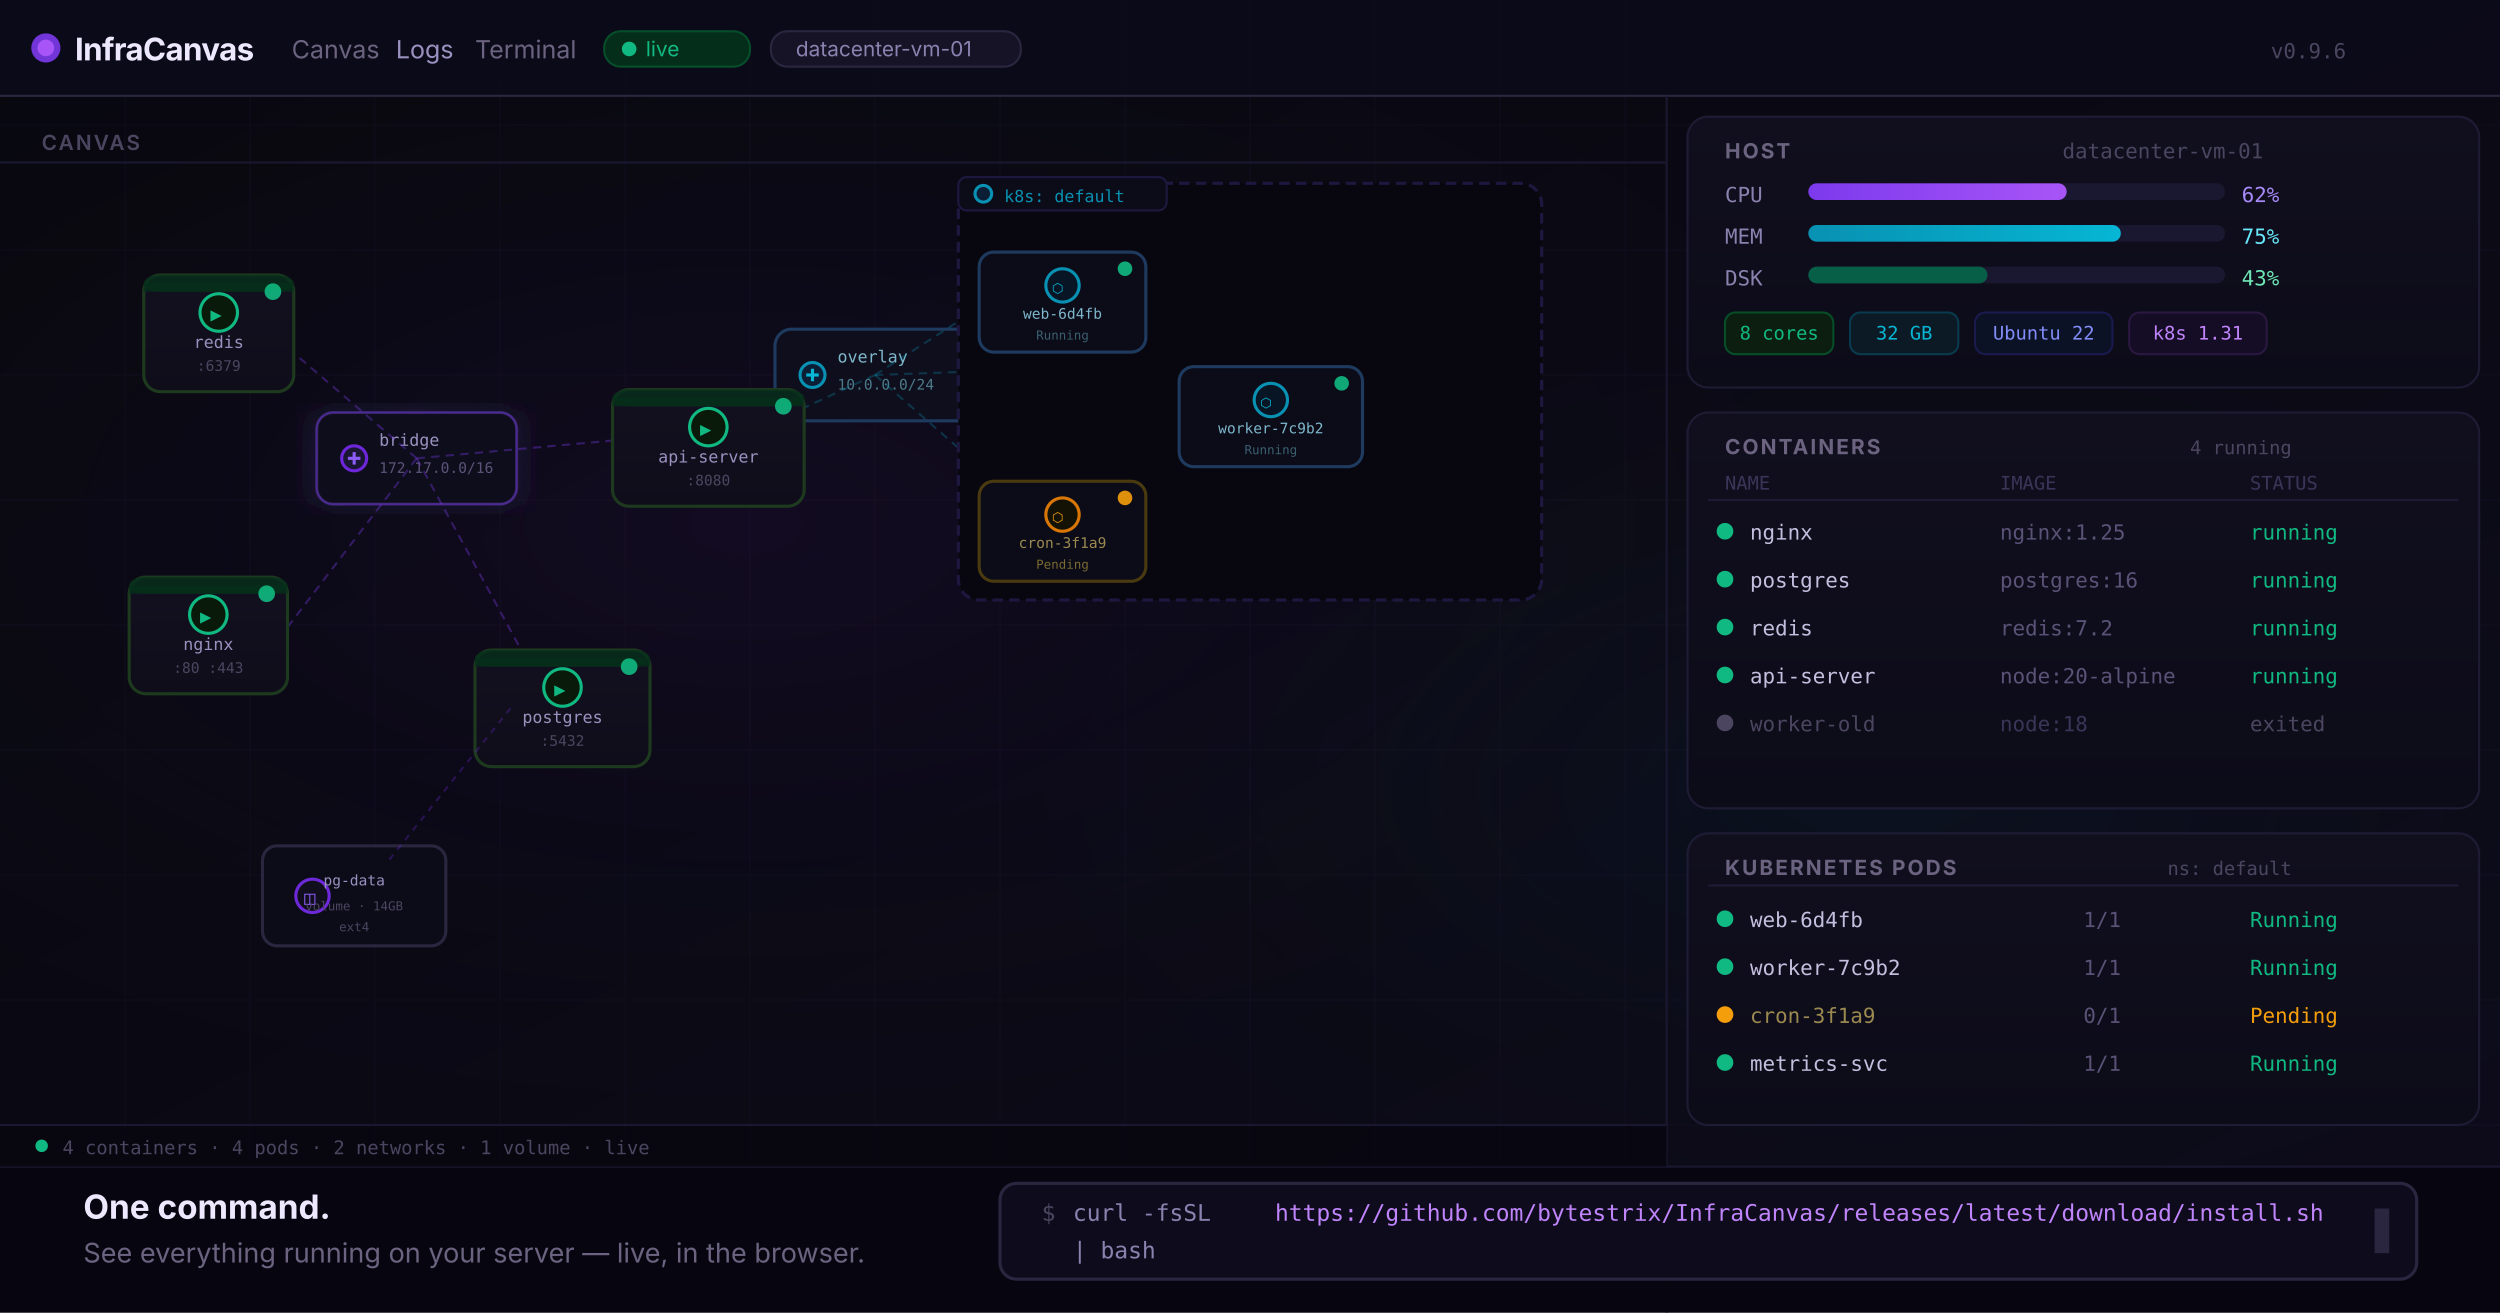
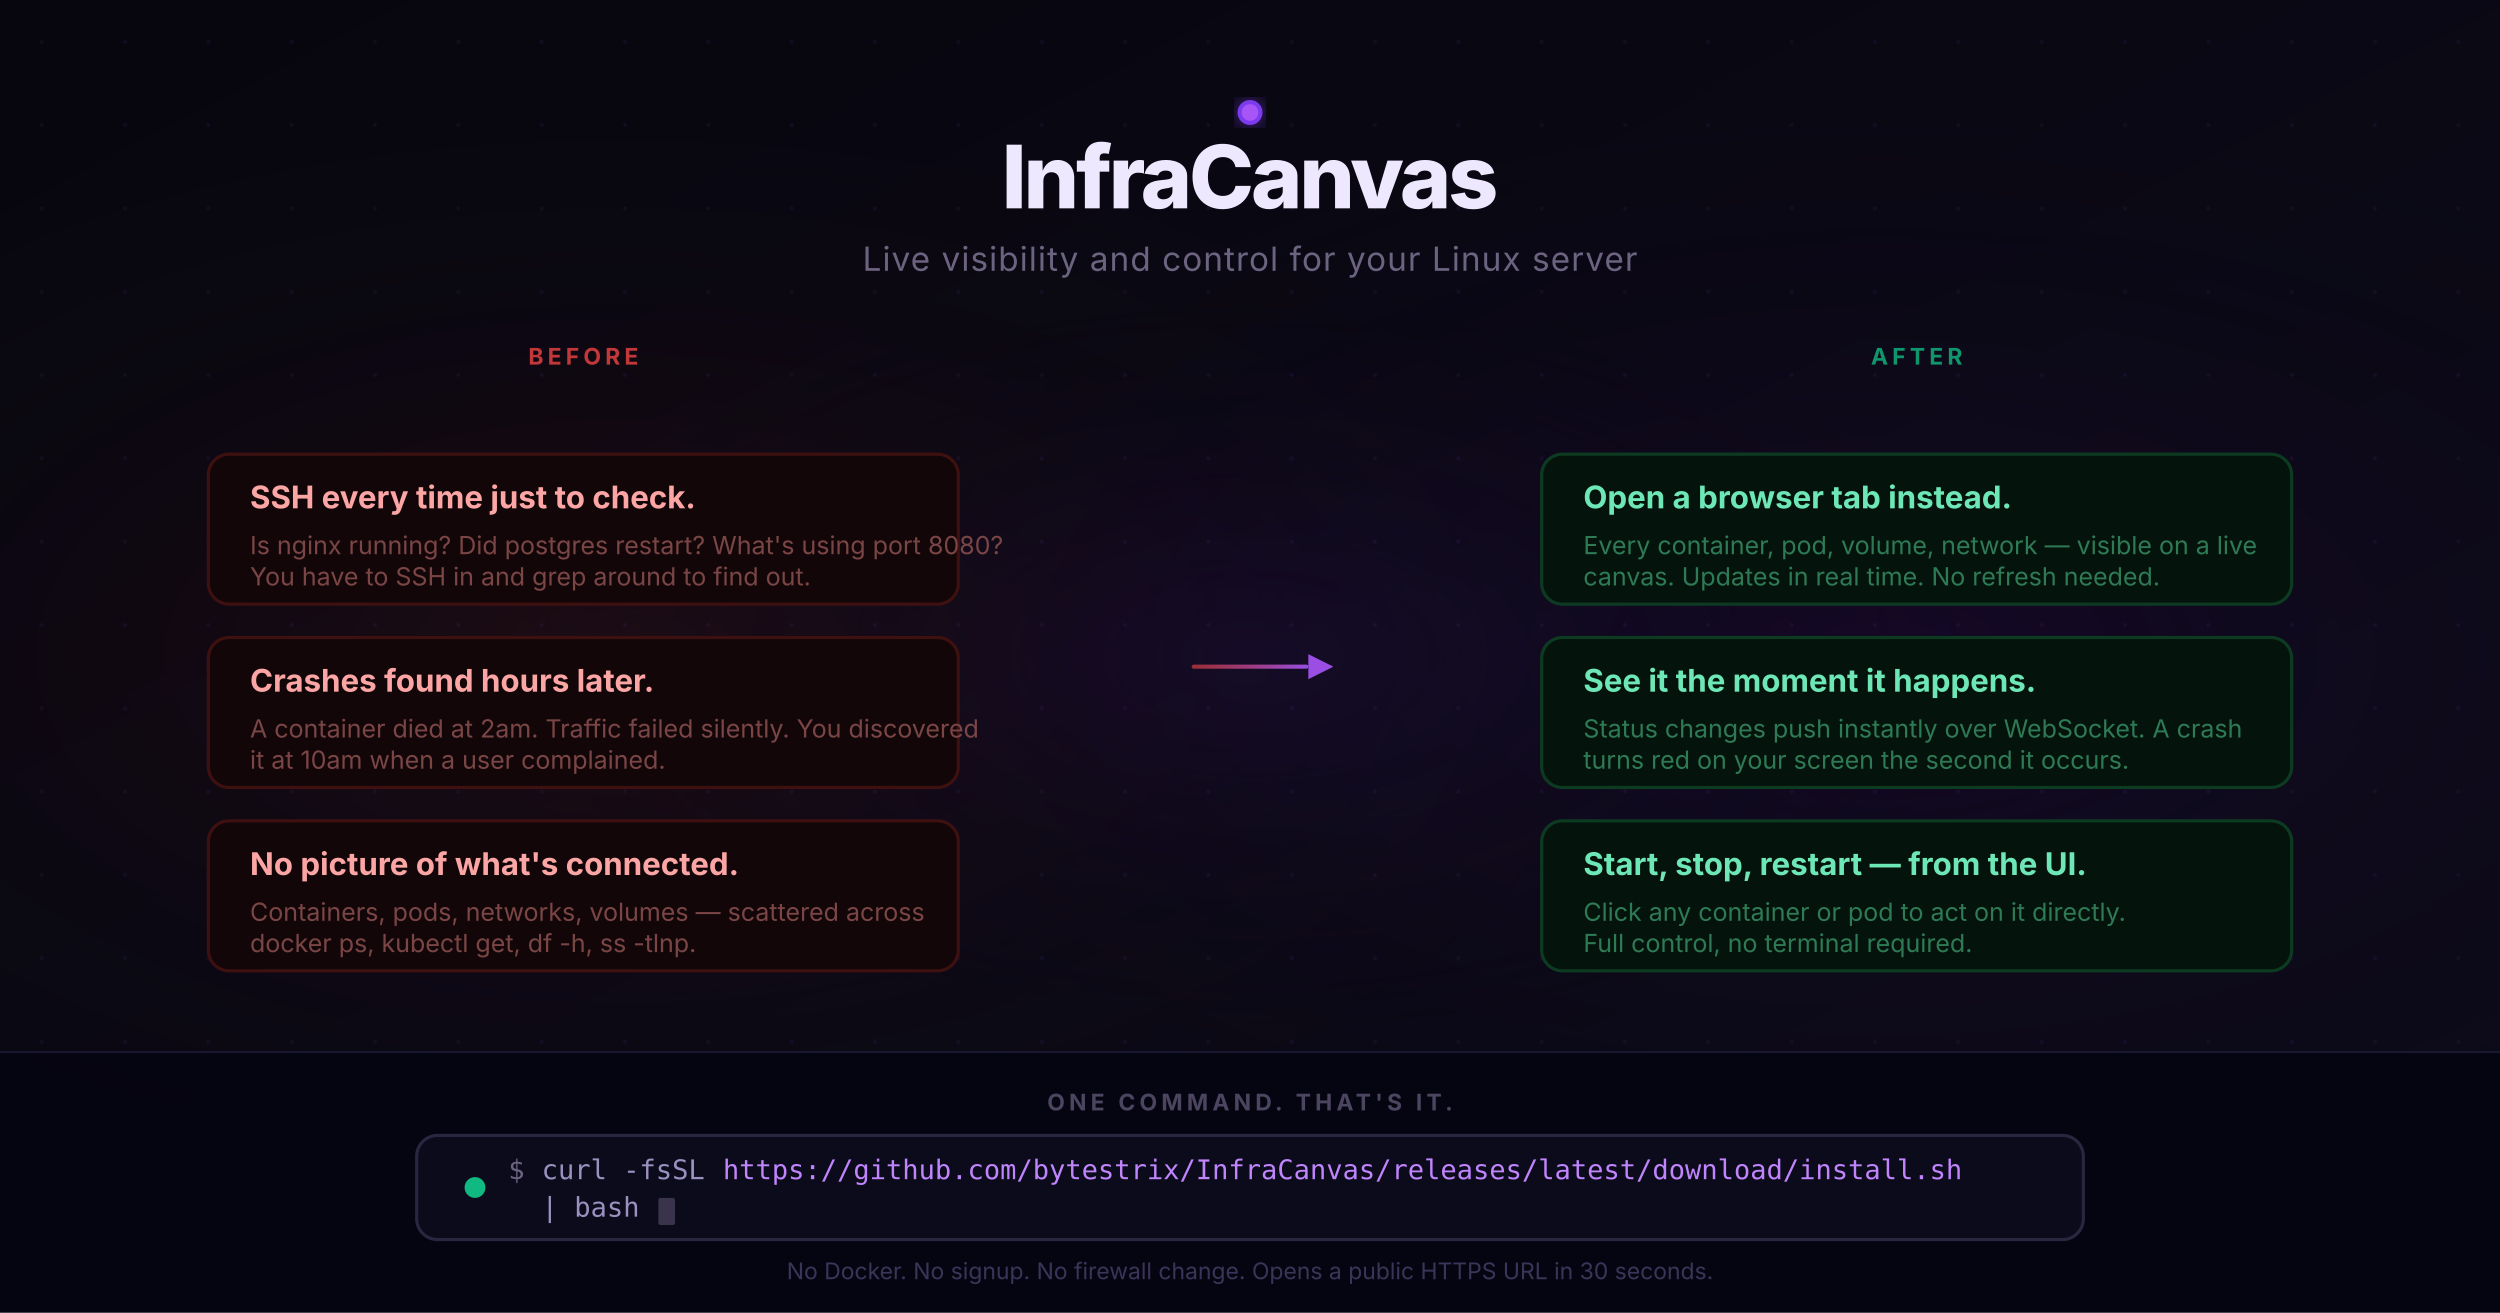
<svg xmlns="http://www.w3.org/2000/svg" width="1200" height="630" viewBox="0 0 1200 630">
  <defs>
    <linearGradient id="bg" x1="0%" y1="0%" x2="100%" y2="100%">
-       <stop offset="0%" style="stop-color:#08080E" />
+       <stop offset="0%" style="stop-color:#07060E" />
      <stop offset="100%" style="stop-color:#0D0B1A" />
    </linearGradient>
-     <linearGradient id="glow-purple" x1="0%" y1="0%" x2="100%" y2="100%">
-       <stop offset="0%" style="stop-color:#7C3AED;stop-opacity:0.3" />
-       <stop offset="100%" style="stop-color:#A855F7;stop-opacity:0.05" />
+     <radialGradient id="glow-left" cx="25%" cy="50%" r="45%">
+       <stop offset="0%" style="stop-color:#7F1D1D;stop-opacity:0.18" />
+       <stop offset="100%" style="stop-color:#07060E;stop-opacity:0" />
+     </radialGradient>
+     <radialGradient id="glow-right" cx="75%" cy="50%" r="45%">
+       <stop offset="0%" style="stop-color:#3B0764;stop-opacity:0.22" />
+       <stop offset="100%" style="stop-color:#07060E;stop-opacity:0" />
+     </radialGradient>
+     <radialGradient id="glow-center" cx="50%" cy="50%" r="30%">
+       <stop offset="0%" style="stop-color:#1E1040;stop-opacity:0.4" />
+       <stop offset="100%" style="stop-color:#07060E;stop-opacity:0" />
+     </radialGradient>
+     <linearGradient id="divider" x1="0%" y1="0%" x2="0%" y2="100%">
+       <stop offset="0%" style="stop-color:#2A2040;stop-opacity:0" />
+       <stop offset="30%" style="stop-color:#4B3A7A;stop-opacity:0.8" />
+       <stop offset="70%" style="stop-color:#4B3A7A;stop-opacity:0.8" />
+       <stop offset="100%" style="stop-color:#2A2040;stop-opacity:0" />
    </linearGradient>
-     <linearGradient id="card-grad" x1="0%" y1="0%" x2="0%" y2="100%">
-       <stop offset="0%" style="stop-color:#13111F" />
-       <stop offset="100%" style="stop-color:#0F0D1A" />
+     <linearGradient id="arrow-grad" x1="0%" y1="0%" x2="100%" y2="0%">
+       <stop offset="0%" style="stop-color:#EF4444;stop-opacity:0.6" />
+       <stop offset="100%" style="stop-color:#A855F7;stop-opacity:0.9" />
    </linearGradient>
-     <linearGradient id="panel-grad" x1="0%" y1="0%" x2="0%" y2="100%">
-       <stop offset="0%" style="stop-color:#110F1E" />
-       <stop offset="100%" style="stop-color:#0C0B18" />
-     </linearGradient>
-     <linearGradient id="green-pulse" x1="0%" y1="0%" x2="100%" y2="0%">
-       <stop offset="0%" style="stop-color:#10B981" />
-       <stop offset="100%" style="stop-color:#34D399" />
-     </linearGradient>
-     <linearGradient id="bar-cpu" x1="0%" y1="0%" x2="100%" y2="0%">
-       <stop offset="0%" style="stop-color:#7C3AED" />
-       <stop offset="100%" style="stop-color:#A855F7" />
-     </linearGradient>
-     <linearGradient id="bar-mem" x1="0%" y1="0%" x2="100%" y2="0%">
-       <stop offset="0%" style="stop-color:#0891B2" />
-       <stop offset="100%" style="stop-color:#06B6D4" />
-     </linearGradient>
-     <filter id="node-glow">
-       <feGaussianBlur stdDeviation="3" result="blur" />
+     <filter id="text-glow">
+       <feGaussianBlur stdDeviation="4" result="blur" />
      <feComposite in="SourceGraphic" in2="blur" operator="over" />
    </filter>
    <filter id="subtle-glow">
-       <feGaussianBlur stdDeviation="8" result="blur" />
+       <feGaussianBlur stdDeviation="6" result="blur" />
      <feComposite in="SourceGraphic" in2="blur" operator="over" />
    </filter>
-     <filter id="edge-glow">
-       <feGaussianBlur stdDeviation="2" result="blur" />
-       <feComposite in="SourceGraphic" in2="blur" operator="over" />
-     </filter>
-     <radialGradient id="ambient1" cx="30%" cy="40%" r="50%">
-       <stop offset="0%" style="stop-color:#4F1D96;stop-opacity:0.12" />
-       <stop offset="100%" style="stop-color:#08080E;stop-opacity:0" />
-     </radialGradient>
-     <radialGradient id="ambient2" cx="75%" cy="60%" r="40%">
-       <stop offset="0%" style="stop-color:#0E7490;stop-opacity:0.08" />
-       <stop offset="100%" style="stop-color:#08080E;stop-opacity:0" />
-     </radialGradient>
-     <clipPath id="canvas-clip">
-       <rect x="0" y="0" width="800" height="630" />
-     </clipPath>
  </defs>
  <rect width="1200" height="630" fill="url(#bg)" />
-   <rect width="1200" height="630" fill="url(#ambient1)" />
-   <rect width="1200" height="630" fill="url(#ambient2)" />
-   <g opacity="0.04" stroke="#8B5CF6" stroke-width="0.5">
-     <line x1="0" y1="60" x2="1200" y2="60" />
-     <line x1="0" y1="120" x2="1200" y2="120" />
-     <line x1="0" y1="180" x2="1200" y2="180" />
-     <line x1="0" y1="240" x2="1200" y2="240" />
-     <line x1="0" y1="300" x2="1200" y2="300" />
-     <line x1="0" y1="360" x2="1200" y2="360" />
-     <line x1="0" y1="420" x2="1200" y2="420" />
-     <line x1="0" y1="480" x2="1200" y2="480" />
-     <line x1="0" y1="540" x2="1200" y2="540" />
-     <line x1="0" y1="600" x2="1200" y2="600" />
-     <line x1="60" y1="0" x2="60" y2="630" />
-     <line x1="120" y1="0" x2="120" y2="630" />
-     <line x1="180" y1="0" x2="180" y2="630" />
-     <line x1="240" y1="0" x2="240" y2="630" />
-     <line x1="300" y1="0" x2="300" y2="630" />
-     <line x1="360" y1="0" x2="360" y2="630" />
-     <line x1="420" y1="0" x2="420" y2="630" />
-     <line x1="480" y1="0" x2="480" y2="630" />
-     <line x1="540" y1="0" x2="540" y2="630" />
-     <line x1="600" y1="0" x2="600" y2="630" />
-     <line x1="660" y1="0" x2="660" y2="630" />
-     <line x1="720" y1="0" x2="720" y2="630" />
-     <line x1="780" y1="0" x2="780" y2="630" />
+   <rect width="1200" height="630" fill="url(#glow-left)" />
+   <rect width="1200" height="630" fill="url(#glow-right)" />
+   <rect width="1200" height="630" fill="url(#glow-center)" />
+   <g opacity="0.07">
+     <pattern id="dots" x="0" y="0" width="40" height="40" patternUnits="userSpaceOnUse">
+       <circle cx="20" cy="20" r="1" fill="#8B5CF6" />
+     </pattern>
+     <rect width="1200" height="630" fill="url(#dots)" />
  </g>
-   <rect x="0" y="0" width="1200" height="46" fill="#0C0B18" opacity="0.95" />
-   <line x1="0" y1="46" x2="1200" y2="46" stroke="#2A2640" stroke-width="1" />
-   <circle cx="22" cy="23" r="7" fill="#7C3AED" opacity="0.9" />
-   <circle cx="22" cy="23" r="4" fill="#A855F7" />
-   <text x="36" y="29" font-family="system-ui,-apple-system,sans-serif" font-size="15" font-weight="700" fill="#EEE8FF" letter-spacing="-0.3">InfraCanvas</text>
-   <text x="140" y="28" font-family="system-ui,-apple-system,sans-serif" font-size="12" fill="#6B6380">Canvas</text>
-   <text x="190" y="28" font-family="system-ui,-apple-system,sans-serif" font-size="12" fill="#9B91C0">Logs</text>
-   <text x="228" y="28" font-family="system-ui,-apple-system,sans-serif" font-size="12" fill="#6B6380">Terminal</text>
-   <rect x="290" y="15" width="70" height="17" rx="8" fill="#052E1A" stroke="#064E2A" stroke-width="1" />
-   <circle cx="302" cy="23.5" r="3.5" fill="#10B981" />
-   <text x="310" y="27" font-family="system-ui,-apple-system,sans-serif" font-size="10" fill="#10B981">live</text>
-   <rect x="370" y="15" width="120" height="17" rx="8" fill="#161326" stroke="#2A2640" stroke-width="1" />
-   <text x="382" y="27" font-family="system-ui,-apple-system,sans-serif" font-size="10" fill="#8B82B0">datacenter-vm-01</text>
-   <text x="1090" y="28" font-family="ui-monospace,monospace" font-size="10" fill="#4B4560">v0.9.6</text>
-   <text x="20" y="72" font-family="system-ui,-apple-system,sans-serif" font-size="10" font-weight="600" fill="#4B4560" letter-spacing="1" text-transform="uppercase">CANVAS</text>
-   <line x1="0" y1="78" x2="800" y2="78" stroke="#1A1730" stroke-width="1" />
-   <g transform="translate(200, 220)" filter="url(#subtle-glow)">
-     <rect x="-48" y="-22" width="96" height="44" rx="8" fill="#0F0E1C" stroke="#2A2050" stroke-width="1.5" />
-     <rect x="-48" y="-22" width="96" height="44" rx="8" fill="none" stroke="#7C3AED" stroke-width="1" opacity="0.4" />
-     <circle cx="-30" cy="0" r="6" fill="#1A1535" stroke="#6D28D9" stroke-width="1.5" />
-     <line x1="-30" y1="-3" x2="-30" y2="3" stroke="#8B5CF6" stroke-width="1.5" />
-     <line x1="-33" y1="0" x2="-27" y2="0" stroke="#8B5CF6" stroke-width="1.5" />
-     <text x="-18" y="-6" font-family="ui-monospace,monospace" font-size="8" fill="#9B91C0">bridge</text>
-     <text x="-18" y="7" font-family="ui-monospace,monospace" font-size="7" fill="#5B5278">172.17.0.0/16</text>
+   <circle cx="600" cy="54" r="6" fill="#7C3AED" filter="url(#subtle-glow)" />
+   <circle cx="600" cy="54" r="4" fill="#A855F7" />
+   <text x="600" y="100" font-family="system-ui,-apple-system,sans-serif" font-size="42" font-weight="800" fill="#EEE8FF" text-anchor="middle" letter-spacing="-1.5">InfraCanvas</text>
+   <text x="600" y="130" font-family="system-ui,-apple-system,sans-serif" font-size="16" fill="#6B6380" text-anchor="middle" letter-spacing="0.5">Live visibility and control for your Linux server</text>
+   <line x1="600" y1="155" x2="600" y2="490" stroke="url(#divider)" stroke-width="1" />
+   <g transform="translate(600, 320)">
+     <rect x="-28" y="-1" width="56" height="2" fill="url(#arrow-grad)" rx="1" />
+     <polygon points="28,-6 40,0 28,6" fill="#A855F7" opacity="0.9" />
  </g>
-   <g transform="translate(420, 180)">
-     <rect x="-48" y="-22" width="96" height="44" rx="8" fill="#0F0E1C" stroke="#1E3A5F" stroke-width="1.5" />
-     <circle cx="-30" cy="0" r="6" fill="#0C1E35" stroke="#0891B2" stroke-width="1.5" />
-     <line x1="-30" y1="-3" x2="-30" y2="3" stroke="#06B6D4" stroke-width="1.5" />
-     <line x1="-33" y1="0" x2="-27" y2="0" stroke="#06B6D4" stroke-width="1.5" />
-     <text x="-18" y="-6" font-family="ui-monospace,monospace" font-size="8" fill="#7DB8CC">overlay</text>
-     <text x="-18" y="7" font-family="ui-monospace,monospace" font-size="7" fill="#4A7A8A">10.0.0.0/24</text>
+   <text x="280" y="175" font-family="system-ui,-apple-system,sans-serif" font-size="11" font-weight="700" fill="#EF4444" text-anchor="middle" letter-spacing="2" opacity="0.8">BEFORE</text>
+   <g transform="translate(100, 218)">
+     <rect x="0" y="0" width="360" height="72" rx="10" fill="#130608" stroke="#3F1010" stroke-width="1.5" />
+     <text x="20" y="26" font-family="system-ui,-apple-system,sans-serif" font-size="15" font-weight="700" fill="#FCA5A5">SSH every time just to check.</text>
+     <text x="20" y="48" font-family="system-ui,-apple-system,sans-serif" font-size="12" fill="#7A4545">Is nginx running? Did postgres restart? What's using port 8080?</text>
+     <text x="20" y="63" font-family="system-ui,-apple-system,sans-serif" font-size="12" fill="#7A4545">You have to SSH in and grep around to find out.</text>
  </g>
-   <line x1="200" y1="220" x2="135" y2="305" stroke="#7C3AED" stroke-width="1" opacity="0.35" stroke-dasharray="4,3" />
-   <line x1="200" y1="220" x2="260" y2="330" stroke="#7C3AED" stroke-width="1" opacity="0.35" stroke-dasharray="4,3" />
-   <line x1="200" y1="220" x2="130" y2="160" stroke="#7C3AED" stroke-width="1" opacity="0.35" stroke-dasharray="4,3" />
-   <line x1="200" y1="220" x2="310" y2="210" stroke="#7C3AED" stroke-width="1" opacity="0.35" stroke-dasharray="4,3" />
-   <line x1="420" y1="180" x2="355" y2="210" stroke="#0891B2" stroke-width="1" opacity="0.3" stroke-dasharray="4,3" />
-   <line x1="420" y1="180" x2="500" y2="250" stroke="#0891B2" stroke-width="1" opacity="0.3" stroke-dasharray="4,3" />
-   <line x1="420" y1="180" x2="560" y2="175" stroke="#0891B2" stroke-width="1" opacity="0.3" stroke-dasharray="4,3" />
-   <line x1="420" y1="180" x2="490" y2="135" stroke="#0891B2" stroke-width="1" opacity="0.3" stroke-dasharray="4,3" />
-   <g transform="translate(100, 305)">
-     <rect x="-38" y="-28" width="76" height="56" rx="8" fill="url(#card-grad)" stroke="#1E3A1E" stroke-width="1.5" />
-     <rect x="-38" y="-28" width="76" height="8" rx="8" fill="#052E1A" opacity="0.8" />
-     <rect x="-38" y="-24" width="76" height="4" fill="#052E1A" opacity="0.8" />
-     <circle cx="0" cy="-10" r="9" fill="#0A1A0A" stroke="#10B981" stroke-width="1.5" />
-     <text x="-4" y="-6" font-family="ui-monospace,monospace" font-size="9" fill="#10B981">▶</text>
-     <text x="0" y="7" font-family="ui-monospace,monospace" font-size="8" fill="#9B91C0" text-anchor="middle">nginx</text>
-     <text x="0" y="18" font-family="ui-monospace,monospace" font-size="7" fill="#4B4560" text-anchor="middle">:80 :443</text>
-     <circle cx="28" cy="-20" r="4" fill="#10B981" opacity="0.9" />
+   <g transform="translate(100, 306)">
+     <rect x="0" y="0" width="360" height="72" rx="10" fill="#130608" stroke="#3F1010" stroke-width="1.5" />
+     <text x="20" y="26" font-family="system-ui,-apple-system,sans-serif" font-size="15" font-weight="700" fill="#FCA5A5">Crashes found hours later.</text>
+     <text x="20" y="48" font-family="system-ui,-apple-system,sans-serif" font-size="12" fill="#7A4545">A container died at 2am. Traffic failed silently. You discovered</text>
+     <text x="20" y="63" font-family="system-ui,-apple-system,sans-serif" font-size="12" fill="#7A4545">it at 10am when a user complained.</text>
  </g>
-   <g transform="translate(270, 340)">
-     <rect x="-42" y="-28" width="84" height="56" rx="8" fill="url(#card-grad)" stroke="#1E3A1E" stroke-width="1.5" />
-     <rect x="-42" y="-28" width="84" height="8" rx="8" fill="#052E1A" opacity="0.8" />
-     <rect x="-42" y="-24" width="84" height="4" fill="#052E1A" opacity="0.8" />
-     <circle cx="0" cy="-10" r="9" fill="#0A1A0A" stroke="#10B981" stroke-width="1.5" />
-     <text x="-4" y="-6" font-family="ui-monospace,monospace" font-size="9" fill="#10B981">▶</text>
-     <text x="0" y="7" font-family="ui-monospace,monospace" font-size="8" fill="#9B91C0" text-anchor="middle">postgres</text>
-     <text x="0" y="18" font-family="ui-monospace,monospace" font-size="7" fill="#4B4560" text-anchor="middle">:5432</text>
-     <circle cx="32" cy="-20" r="4" fill="#10B981" opacity="0.9" />
+   <g transform="translate(100, 394)">
+     <rect x="0" y="0" width="360" height="72" rx="10" fill="#130608" stroke="#3F1010" stroke-width="1.5" />
+     <text x="20" y="26" font-family="system-ui,-apple-system,sans-serif" font-size="15" font-weight="700" fill="#FCA5A5">No picture of what's connected.</text>
+     <text x="20" y="48" font-family="system-ui,-apple-system,sans-serif" font-size="12" fill="#7A4545">Containers, pods, networks, volumes — scattered across</text>
+     <text x="20" y="63" font-family="system-ui,-apple-system,sans-serif" font-size="12" fill="#7A4545">docker ps, kubectl get, df -h, ss -tlnp.</text>
  </g>
-   <g transform="translate(105, 160)">
-     <rect x="-36" y="-28" width="72" height="56" rx="8" fill="url(#card-grad)" stroke="#1E3A1E" stroke-width="1.5" />
-     <rect x="-36" y="-28" width="72" height="8" rx="8" fill="#052E1A" opacity="0.8" />
-     <rect x="-36" y="-24" width="72" height="4" fill="#052E1A" opacity="0.8" />
-     <circle cx="0" cy="-10" r="9" fill="#0A1A0A" stroke="#10B981" stroke-width="1.5" />
-     <text x="-4" y="-6" font-family="ui-monospace,monospace" font-size="9" fill="#10B981">▶</text>
-     <text x="0" y="7" font-family="ui-monospace,monospace" font-size="8" fill="#9B91C0" text-anchor="middle">redis</text>
-     <text x="0" y="18" font-family="ui-monospace,monospace" font-size="7" fill="#4B4560" text-anchor="middle">:6379</text>
-     <circle cx="26" cy="-20" r="4" fill="#10B981" opacity="0.9" />
+   <text x="920" y="175" font-family="system-ui,-apple-system,sans-serif" font-size="11" font-weight="700" fill="#10B981" text-anchor="middle" letter-spacing="2" opacity="0.8">AFTER</text>
+   <g transform="translate(740, 218)">
+     <rect x="0" y="0" width="360" height="72" rx="10" fill="#04130B" stroke="#0D3B22" stroke-width="1.5" />
+     <text x="20" y="26" font-family="system-ui,-apple-system,sans-serif" font-size="15" font-weight="700" fill="#6EE7B7">Open a browser tab instead.</text>
+     <text x="20" y="48" font-family="system-ui,-apple-system,sans-serif" font-size="12" fill="#2E7A55">Every container, pod, volume, network — visible on a live</text>
+     <text x="20" y="63" font-family="system-ui,-apple-system,sans-serif" font-size="12" fill="#2E7A55">canvas. Updates in real time. No refresh needed.</text>
  </g>
-   <g transform="translate(340, 215)">
-     <rect x="-46" y="-28" width="92" height="56" rx="8" fill="url(#card-grad)" stroke="#1E3A1E" stroke-width="1.5" />
-     <rect x="-46" y="-28" width="92" height="8" rx="8" fill="#052E1A" opacity="0.8" />
-     <rect x="-46" y="-24" width="92" height="4" fill="#052E1A" opacity="0.8" />
-     <circle cx="0" cy="-10" r="9" fill="#0A1A0A" stroke="#10B981" stroke-width="1.5" />
-     <text x="-4" y="-6" font-family="ui-monospace,monospace" font-size="9" fill="#10B981">▶</text>
-     <text x="0" y="7" font-family="ui-monospace,monospace" font-size="8" fill="#9B91C0" text-anchor="middle">api-server</text>
-     <text x="0" y="18" font-family="ui-monospace,monospace" font-size="7" fill="#4B4560" text-anchor="middle">:8080</text>
-     <circle cx="36" cy="-20" r="4" fill="#10B981" opacity="0.9" />
+   <g transform="translate(740, 306)">
+     <rect x="0" y="0" width="360" height="72" rx="10" fill="#04130B" stroke="#0D3B22" stroke-width="1.5" />
+     <text x="20" y="26" font-family="system-ui,-apple-system,sans-serif" font-size="15" font-weight="700" fill="#6EE7B7">See it the moment it happens.</text>
+     <text x="20" y="48" font-family="system-ui,-apple-system,sans-serif" font-size="12" fill="#2E7A55">Status changes push instantly over WebSocket. A crash</text>
+     <text x="20" y="63" font-family="system-ui,-apple-system,sans-serif" font-size="12" fill="#2E7A55">turns red on your screen the second it occurs.</text>
  </g>
-   <rect x="460" y="88" width="280" height="200" rx="10" fill="#08070F" stroke="#1E1840" stroke-width="1.5" stroke-dasharray="5,3" />
-   <rect x="460" y="85" width="100" height="16" rx="4" fill="#0C0B18" stroke="#1E1840" stroke-width="1" />
-   <circle cx="472" cy="93" r="4" fill="#0C1E35" stroke="#0891B2" stroke-width="1.5" />
-   <text x="482" y="97" font-family="ui-monospace,monospace" font-size="8" fill="#0891B2">k8s: default</text>
-   <g transform="translate(510, 145)">
-     <rect x="-40" y="-24" width="80" height="48" rx="7" fill="#0C0B18" stroke="#1E3A5F" stroke-width="1.5" />
-     <circle cx="0" cy="-8" r="8" fill="#071525" stroke="#0891B2" stroke-width="1.5" />
-     <text x="-5" y="-4" font-family="ui-monospace,monospace" font-size="9" fill="#06B6D4">⬡</text>
-     <text x="0" y="8" font-family="ui-monospace,monospace" font-size="7" fill="#7DB8CC" text-anchor="middle">web-6d4fb</text>
-     <text x="0" y="18" font-family="ui-monospace,monospace" font-size="6" fill="#3A6070" text-anchor="middle">Running</text>
-     <circle cx="30" cy="-16" r="3.5" fill="#10B981" opacity="0.9" />
+   <g transform="translate(740, 394)">
+     <rect x="0" y="0" width="360" height="72" rx="10" fill="#04130B" stroke="#0D3B22" stroke-width="1.5" />
+     <text x="20" y="26" font-family="system-ui,-apple-system,sans-serif" font-size="15" font-weight="700" fill="#6EE7B7">Start, stop, restart — from the UI.</text>
+     <text x="20" y="48" font-family="system-ui,-apple-system,sans-serif" font-size="12" fill="#2E7A55">Click any container or pod to act on it directly.</text>
+     <text x="20" y="63" font-family="system-ui,-apple-system,sans-serif" font-size="12" fill="#2E7A55">Full control, no terminal required.</text>
  </g>
-   <g transform="translate(610, 200)">
-     <rect x="-44" y="-24" width="88" height="48" rx="7" fill="#0C0B18" stroke="#1E3A5F" stroke-width="1.5" />
-     <circle cx="0" cy="-8" r="8" fill="#071525" stroke="#0891B2" stroke-width="1.5" />
-     <text x="-5" y="-4" font-family="ui-monospace,monospace" font-size="9" fill="#06B6D4">⬡</text>
-     <text x="0" y="8" font-family="ui-monospace,monospace" font-size="7" fill="#7DB8CC" text-anchor="middle">worker-7c9b2</text>
-     <text x="0" y="18" font-family="ui-monospace,monospace" font-size="6" fill="#3A6070" text-anchor="middle">Running</text>
-     <circle cx="34" cy="-16" r="3.5" fill="#10B981" opacity="0.9" />
-   </g>
-   <g transform="translate(510, 255)">
-     <rect x="-40" y="-24" width="80" height="48" rx="7" fill="#0C0B18" stroke="#4A3A10" stroke-width="1.5" />
-     <circle cx="0" cy="-8" r="8" fill="#141205" stroke="#D97706" stroke-width="1.5" />
-     <text x="-5" y="-4" font-family="ui-monospace,monospace" font-size="9" fill="#F59E0B">⬡</text>
-     <text x="0" y="8" font-family="ui-monospace,monospace" font-size="7" fill="#9B8A50" text-anchor="middle">cron-3f1a9</text>
-     <text x="0" y="18" font-family="ui-monospace,monospace" font-size="6" fill="#7A6A30" text-anchor="middle">Pending</text>
-     <circle cx="30" cy="-16" r="3.5" fill="#F59E0B" opacity="0.9" />
-   </g>
-   <g transform="translate(170, 430)">
-     <rect x="-44" y="-24" width="88" height="48" rx="7" fill="#0C0B18" stroke="#2A2640" stroke-width="1.5" />
-     <circle cx="-20" cy="0" r="8" fill="#110F1E" stroke="#6D28D9" stroke-width="1.5" />
-     <text x="-24" y="4" font-family="ui-monospace,monospace" font-size="9" fill="#8B5CF6">◫</text>
-     <text x="0" y="-5" font-family="ui-monospace,monospace" font-size="7" fill="#9B91C0" text-anchor="middle">pg-data</text>
-     <text x="0" y="7" font-family="ui-monospace,monospace" font-size="6" fill="#4B4560" text-anchor="middle">volume · 14GB</text>
-     <text x="0" y="17" font-family="ui-monospace,monospace" font-size="6" fill="#4B4560" text-anchor="middle">ext4</text>
-   </g>
-   <line x1="245" y1="340" x2="185" y2="415" stroke="#6D28D9" stroke-width="1" opacity="0.3" stroke-dasharray="3,3" />
-   <line x1="800" y1="46" x2="800" y2="630" stroke="#1A1730" stroke-width="1" />
-   <rect x="810" y="56" width="380" height="130" rx="10" fill="url(#panel-grad)" stroke="#1E1B35" stroke-width="1" />
-   <text x="828" y="76" font-family="system-ui,-apple-system,sans-serif" font-size="10" font-weight="700" fill="#6B6380" letter-spacing="1">HOST</text>
-   <text x="990" y="76" font-family="ui-monospace,monospace" font-size="10" fill="#4B4560">datacenter-vm-01</text>
-   <text x="828" y="97" font-family="ui-monospace,monospace" font-size="10" fill="#8B82B0">CPU</text>
-   <rect x="868" y="88" width="200" height="8" rx="4" fill="#1A1730" />
-   <rect x="868" y="88" width="124" height="8" rx="4" fill="url(#bar-cpu)" />
-   <text x="1076" y="97" font-family="ui-monospace,monospace" font-size="10" fill="#A78BFA">62%</text>
-   <text x="828" y="117" font-family="ui-monospace,monospace" font-size="10" fill="#8B82B0">MEM</text>
-   <rect x="868" y="108" width="200" height="8" rx="4" fill="#1A1730" />
-   <rect x="868" y="108" width="150" height="8" rx="4" fill="url(#bar-mem)" />
-   <text x="1076" y="117" font-family="ui-monospace,monospace" font-size="10" fill="#67E8F9">75%</text>
-   <text x="828" y="137" font-family="ui-monospace,monospace" font-size="10" fill="#8B82B0">DSK</text>
-   <rect x="868" y="128" width="200" height="8" rx="4" fill="#1A1730" />
-   <rect x="868" y="128" width="86" height="8" rx="4" fill="#065F46" />
-   <text x="1076" y="137" font-family="ui-monospace,monospace" font-size="10" fill="#6EE7B7">43%</text>
-   <rect x="828" y="150" width="52" height="20" rx="5" fill="#0C1E10" stroke="#064E28" stroke-width="1" />
-   <text x="854" y="163" font-family="ui-monospace,monospace" font-size="9" fill="#10B981" text-anchor="middle">8 cores</text>
-   <rect x="888" y="150" width="52" height="20" rx="5" fill="#0C1A25" stroke="#0A3A4E" stroke-width="1" />
-   <text x="914" y="163" font-family="ui-monospace,monospace" font-size="9" fill="#06B6D4" text-anchor="middle">32 GB</text>
-   <rect x="948" y="150" width="66" height="20" rx="5" fill="#0C1225" stroke="#1A1A4E" stroke-width="1" />
-   <text x="981" y="163" font-family="ui-monospace,monospace" font-size="9" fill="#818CF8" text-anchor="middle">Ubuntu 22</text>
-   <rect x="1022" y="150" width="66" height="20" rx="5" fill="#150C25" stroke="#2A1840" stroke-width="1" />
-   <text x="1055" y="163" font-family="ui-monospace,monospace" font-size="9" fill="#C084FC" text-anchor="middle">k8s 1.31</text>
-   <rect x="810" y="198" width="380" height="190" rx="10" fill="url(#panel-grad)" stroke="#1E1B35" stroke-width="1" />
-   <text x="828" y="218" font-family="system-ui,-apple-system,sans-serif" font-size="10" font-weight="700" fill="#6B6380" letter-spacing="1">CONTAINERS</text>
-   <text x="1100" y="218" font-family="ui-monospace,monospace" font-size="9" fill="#4B4560" text-anchor="end">4 running</text>
-   <g font-family="ui-monospace,monospace" font-size="10">
-     <text x="828" y="235" fill="#3A3558" font-size="9">NAME</text>
-     <text x="960" y="235" fill="#3A3558" font-size="9">IMAGE</text>
-     <text x="1080" y="235" fill="#3A3558" font-size="9">STATUS</text>
-     <line x1="820" y1="240" x2="1180" y2="240" stroke="#1E1B35" stroke-width="1" />
-     <circle cx="828" cy="255" r="4" fill="#10B981" />
-     <text x="840" y="259" fill="#C4BFDF">nginx</text>
-     <text x="960" y="259" fill="#5B5278">nginx:1.25</text>
-     <text x="1080" y="259" fill="#10B981">running</text>
-     <circle cx="828" cy="278" r="4" fill="#10B981" />
-     <text x="840" y="282" fill="#C4BFDF">postgres</text>
-     <text x="960" y="282" fill="#5B5278">postgres:16</text>
-     <text x="1080" y="282" fill="#10B981">running</text>
-     <circle cx="828" cy="301" r="4" fill="#10B981" />
-     <text x="840" y="305" fill="#C4BFDF">redis</text>
-     <text x="960" y="305" fill="#5B5278">redis:7.2</text>
-     <text x="1080" y="305" fill="#10B981">running</text>
-     <circle cx="828" cy="324" r="4" fill="#10B981" />
-     <text x="840" y="328" fill="#C4BFDF">api-server</text>
-     <text x="960" y="328" fill="#5B5278">node:20-alpine</text>
-     <text x="1080" y="328" fill="#10B981">running</text>
-     <circle cx="828" cy="347" r="4" fill="#4B4560" />
-     <text x="840" y="351" fill="#4B4560">worker-old</text>
-     <text x="960" y="351" fill="#3A3558">node:18</text>
-     <text x="1080" y="351" fill="#4B4560">exited</text>
-   </g>
-   <rect x="810" y="400" width="380" height="140" rx="10" fill="url(#panel-grad)" stroke="#1E1B35" stroke-width="1" />
-   <text x="828" y="420" font-family="system-ui,-apple-system,sans-serif" font-size="10" font-weight="700" fill="#6B6380" letter-spacing="1">KUBERNETES PODS</text>
-   <text x="1100" y="420" font-family="ui-monospace,monospace" font-size="9" fill="#4B4560" text-anchor="end">ns: default</text>
-   <line x1="820" y1="425" x2="1180" y2="425" stroke="#1E1B35" stroke-width="1" />
-   <g font-family="ui-monospace,monospace" font-size="10">
-     <circle cx="828" cy="441" r="4" fill="#10B981" />
-     <text x="840" y="445" fill="#C4BFDF">web-6d4fb</text>
-     <text x="1000" y="445" fill="#5B5278">1/1</text>
-     <text x="1080" y="445" fill="#10B981">Running</text>
-     <circle cx="828" cy="464" r="4" fill="#10B981" />
-     <text x="840" y="468" fill="#C4BFDF">worker-7c9b2</text>
-     <text x="1000" y="468" fill="#5B5278">1/1</text>
-     <text x="1080" y="468" fill="#10B981">Running</text>
-     <circle cx="828" cy="487" r="4" fill="#F59E0B" />
-     <text x="840" y="491" fill="#9B8A50">cron-3f1a9</text>
-     <text x="1000" y="491" fill="#5B5278">0/1</text>
-     <text x="1080" y="491" fill="#F59E0B">Pending</text>
-     <circle cx="828" cy="510" r="4" fill="#10B981" />
-     <text x="840" y="514" fill="#C4BFDF">metrics-svc</text>
-     <text x="1000" y="514" fill="#5B5278">1/1</text>
-     <text x="1080" y="514" fill="#10B981">Running</text>
-   </g>
-   <rect x="0" y="560" width="1200" height="70" fill="#07060F" opacity="0.97" />
-   <line x1="0" y1="560" x2="1200" y2="560" stroke="#1A1730" stroke-width="1" />
-   <text x="40" y="585" font-family="system-ui,-apple-system,sans-serif" font-size="16" font-weight="700" fill="#EEE8FF">One command.</text>
-   <text x="40" y="606" font-family="system-ui,-apple-system,sans-serif" font-size="13" fill="#6B6380">See everything running on your server — live, in the browser.</text>
-   <rect x="480" y="568" width="680" height="46" rx="8" fill="#0E0C1C" stroke="#2A2640" stroke-width="1.5" />
-   <text x="500" y="586" font-family="ui-monospace,monospace" font-size="11" fill="#4B4560">$</text>
-   <text x="515" y="586" font-family="ui-monospace,monospace" font-size="11" fill="#8B82B0">curl -fsSL </text>
-   <text x="612" y="586" font-family="ui-monospace,monospace" font-size="11" fill="#C084FC">https://github.com/bytestrix/InfraCanvas/releases/latest/download/install.sh</text>
-   <text x="515" y="604" font-family="ui-monospace,monospace" font-size="11" fill="#8B82B0">  | bash</text>
-   <text x="1140" y="597" font-family="ui-monospace,monospace" font-size="18" fill="#2A2640">▋</text>
-   <rect x="0" y="540" width="800" height="20" fill="#07060F" opacity="0.8" />
-   <line x1="0" y1="540" x2="800" y2="540" stroke="#1A1730" stroke-width="1" />
-   <circle cx="20" cy="550" r="3" fill="#10B981" />
-   <text x="30" y="554" font-family="ui-monospace,monospace" font-size="9" fill="#4B4560">4 containers · 4 pods · 2 networks · 1 volume · live</text>
-   <text x="20" y="545" font-family="ui-monospace,monospace" font-size="0" fill="#4B4560" />
+   <rect x="0" y="505" width="1200" height="125" fill="#050410" opacity="0.97" />
+   <line x1="0" y1="505" x2="1200" y2="505" stroke="#1A1730" stroke-width="1" />
+   <text x="600" y="533" font-family="system-ui,-apple-system,sans-serif" font-size="11" font-weight="700" fill="#4B4560" text-anchor="middle" letter-spacing="2">ONE COMMAND. THAT'S IT.</text>
+   <rect x="200" y="545" width="800" height="50" rx="10" fill="#0C0B1C" stroke="#2A2640" stroke-width="1.5" />
+   <circle cx="228" cy="570" r="5" fill="#10B981" />
+   <text x="244" y="566" font-family="ui-monospace,monospace" font-size="13" fill="#6B6380">$</text>
+   <text x="260" y="566" font-family="ui-monospace,monospace" font-size="13" fill="#9B91C0">curl -fsSL </text>
+   <text x="347" y="566" font-family="ui-monospace,monospace" font-size="13" fill="#C084FC">https://github.com/bytestrix/InfraCanvas/releases/latest/download/install.sh</text>
+   <text x="260" y="584" font-family="ui-monospace,monospace" font-size="13" fill="#9B91C0">  | bash</text>
+   <rect x="316" y="575" width="8" height="13" rx="1" fill="#4B4560" opacity="0.7" />
+   <text x="600" y="614" font-family="system-ui,-apple-system,sans-serif" font-size="11" fill="#3A3558" text-anchor="middle">No Docker. No signup. No firewall change. Opens a public HTTPS URL in 30 seconds.</text>
</svg>
